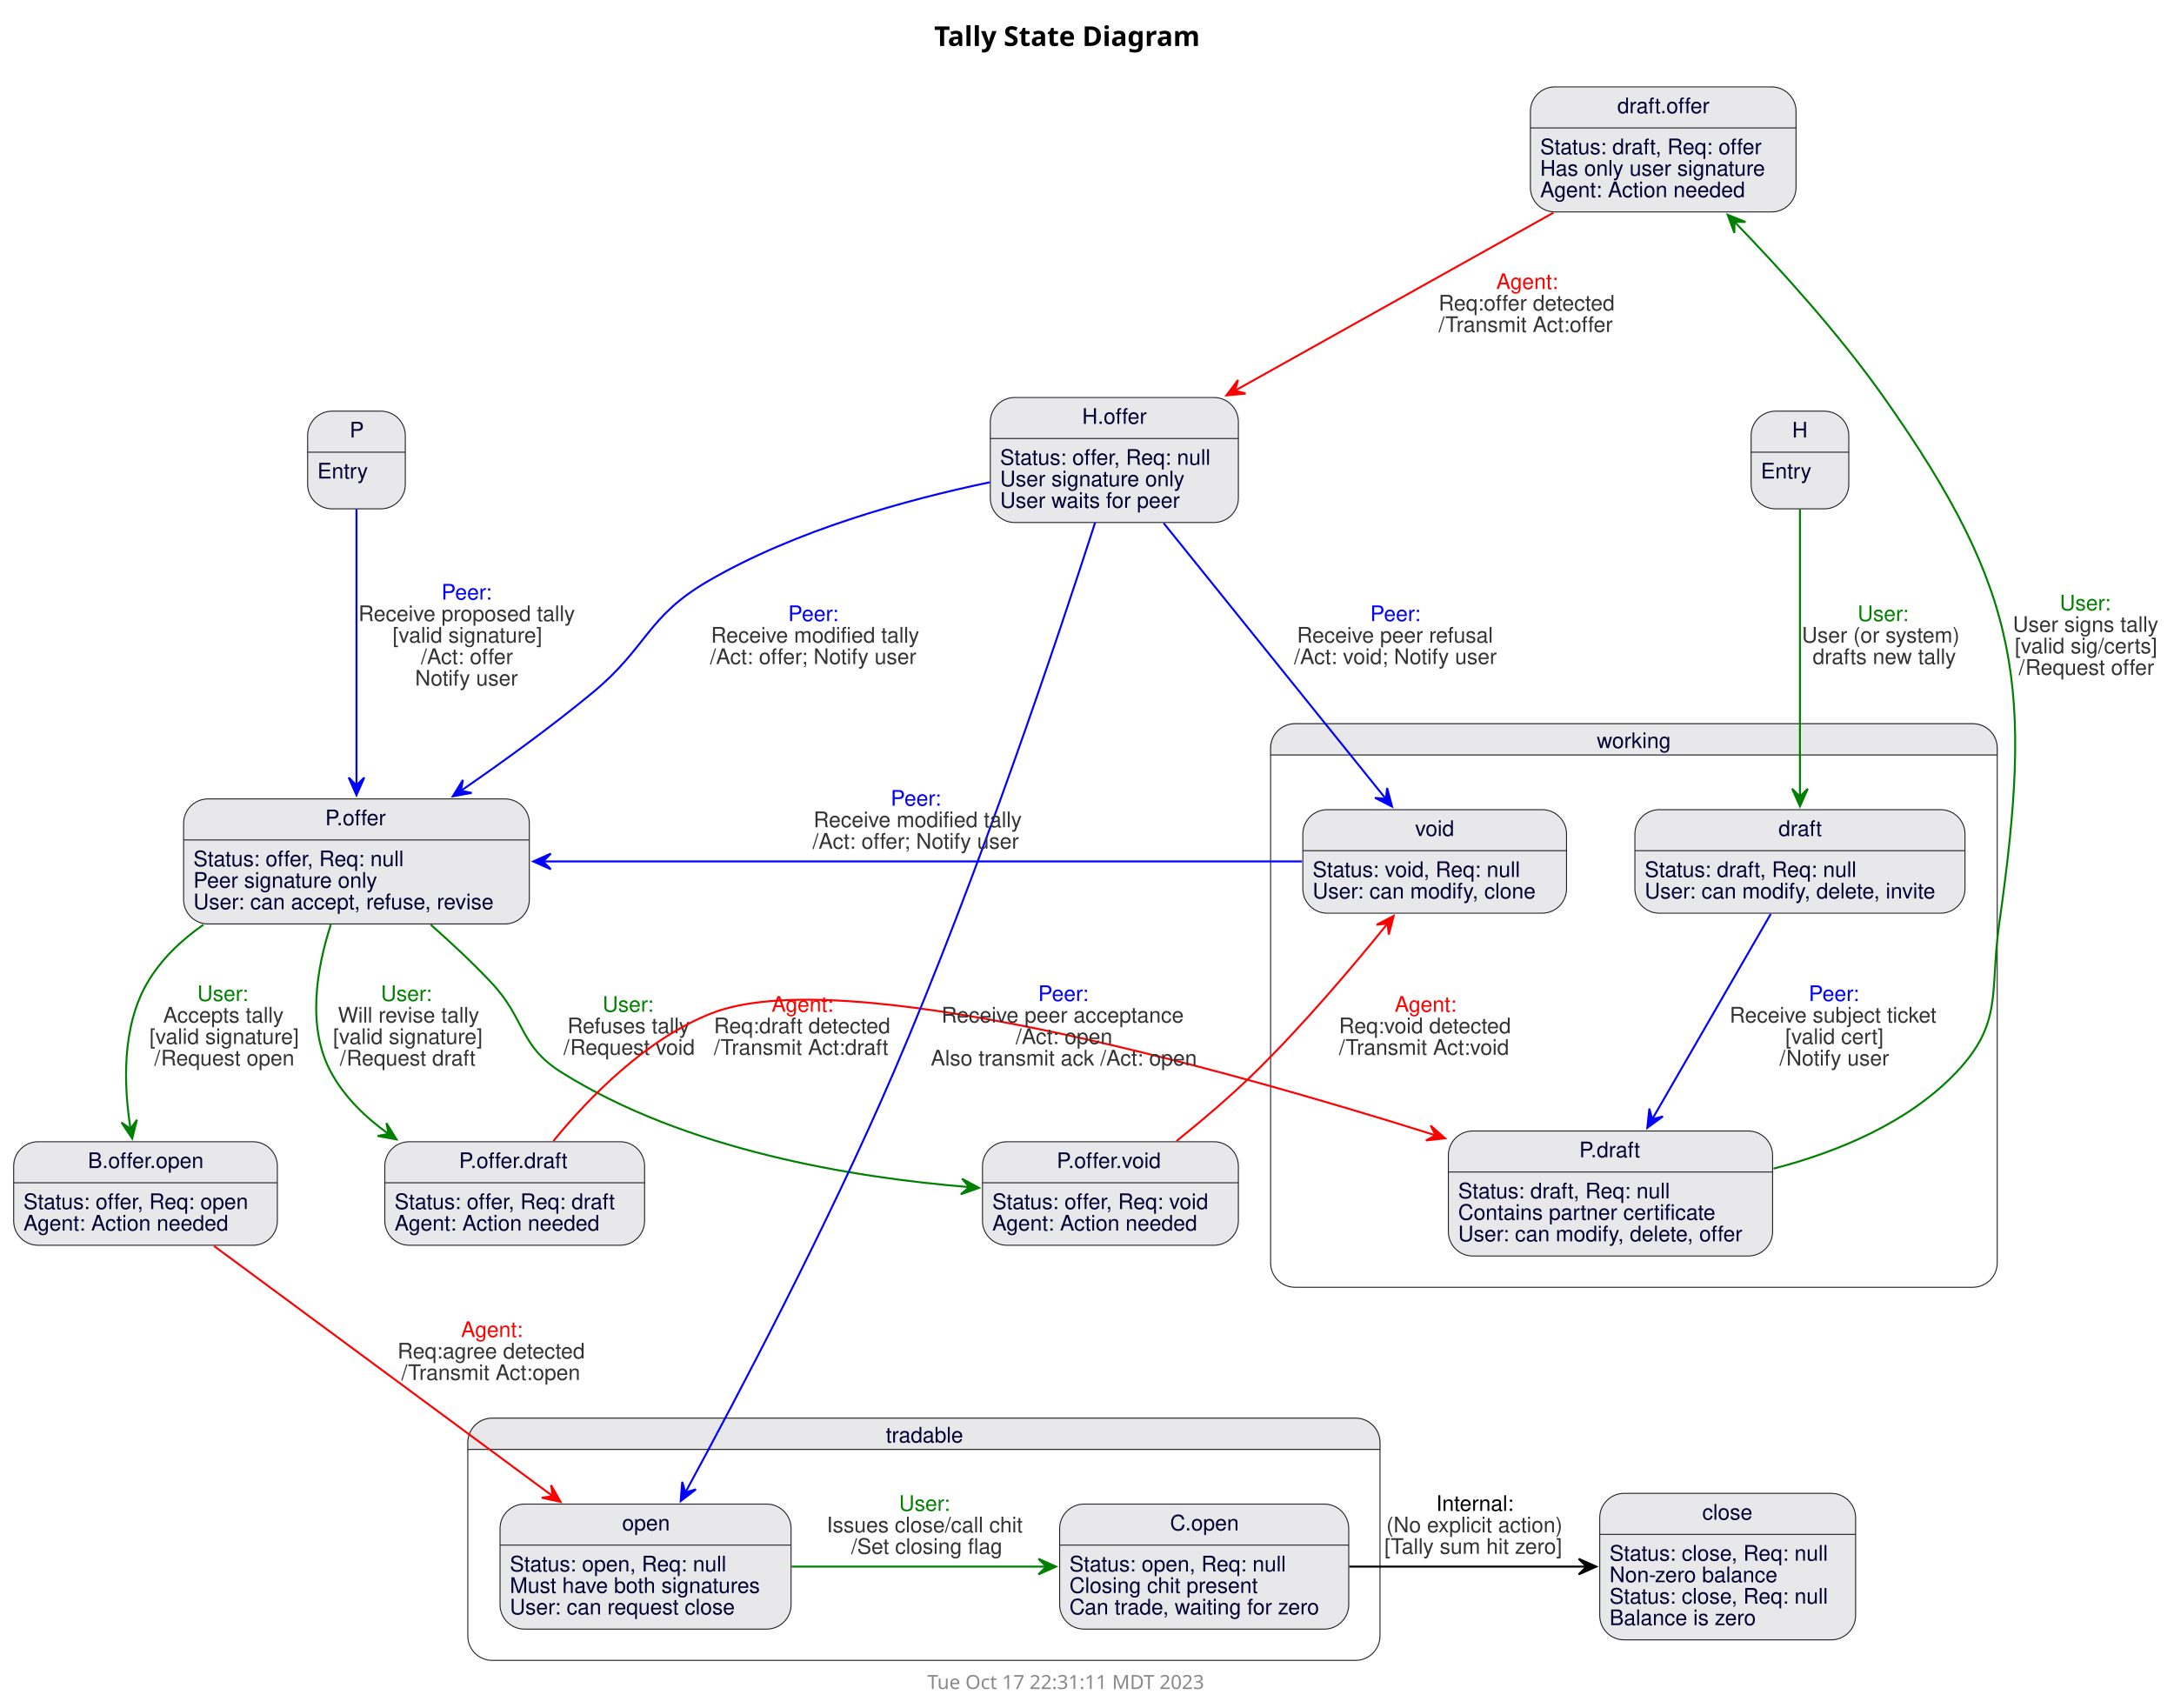
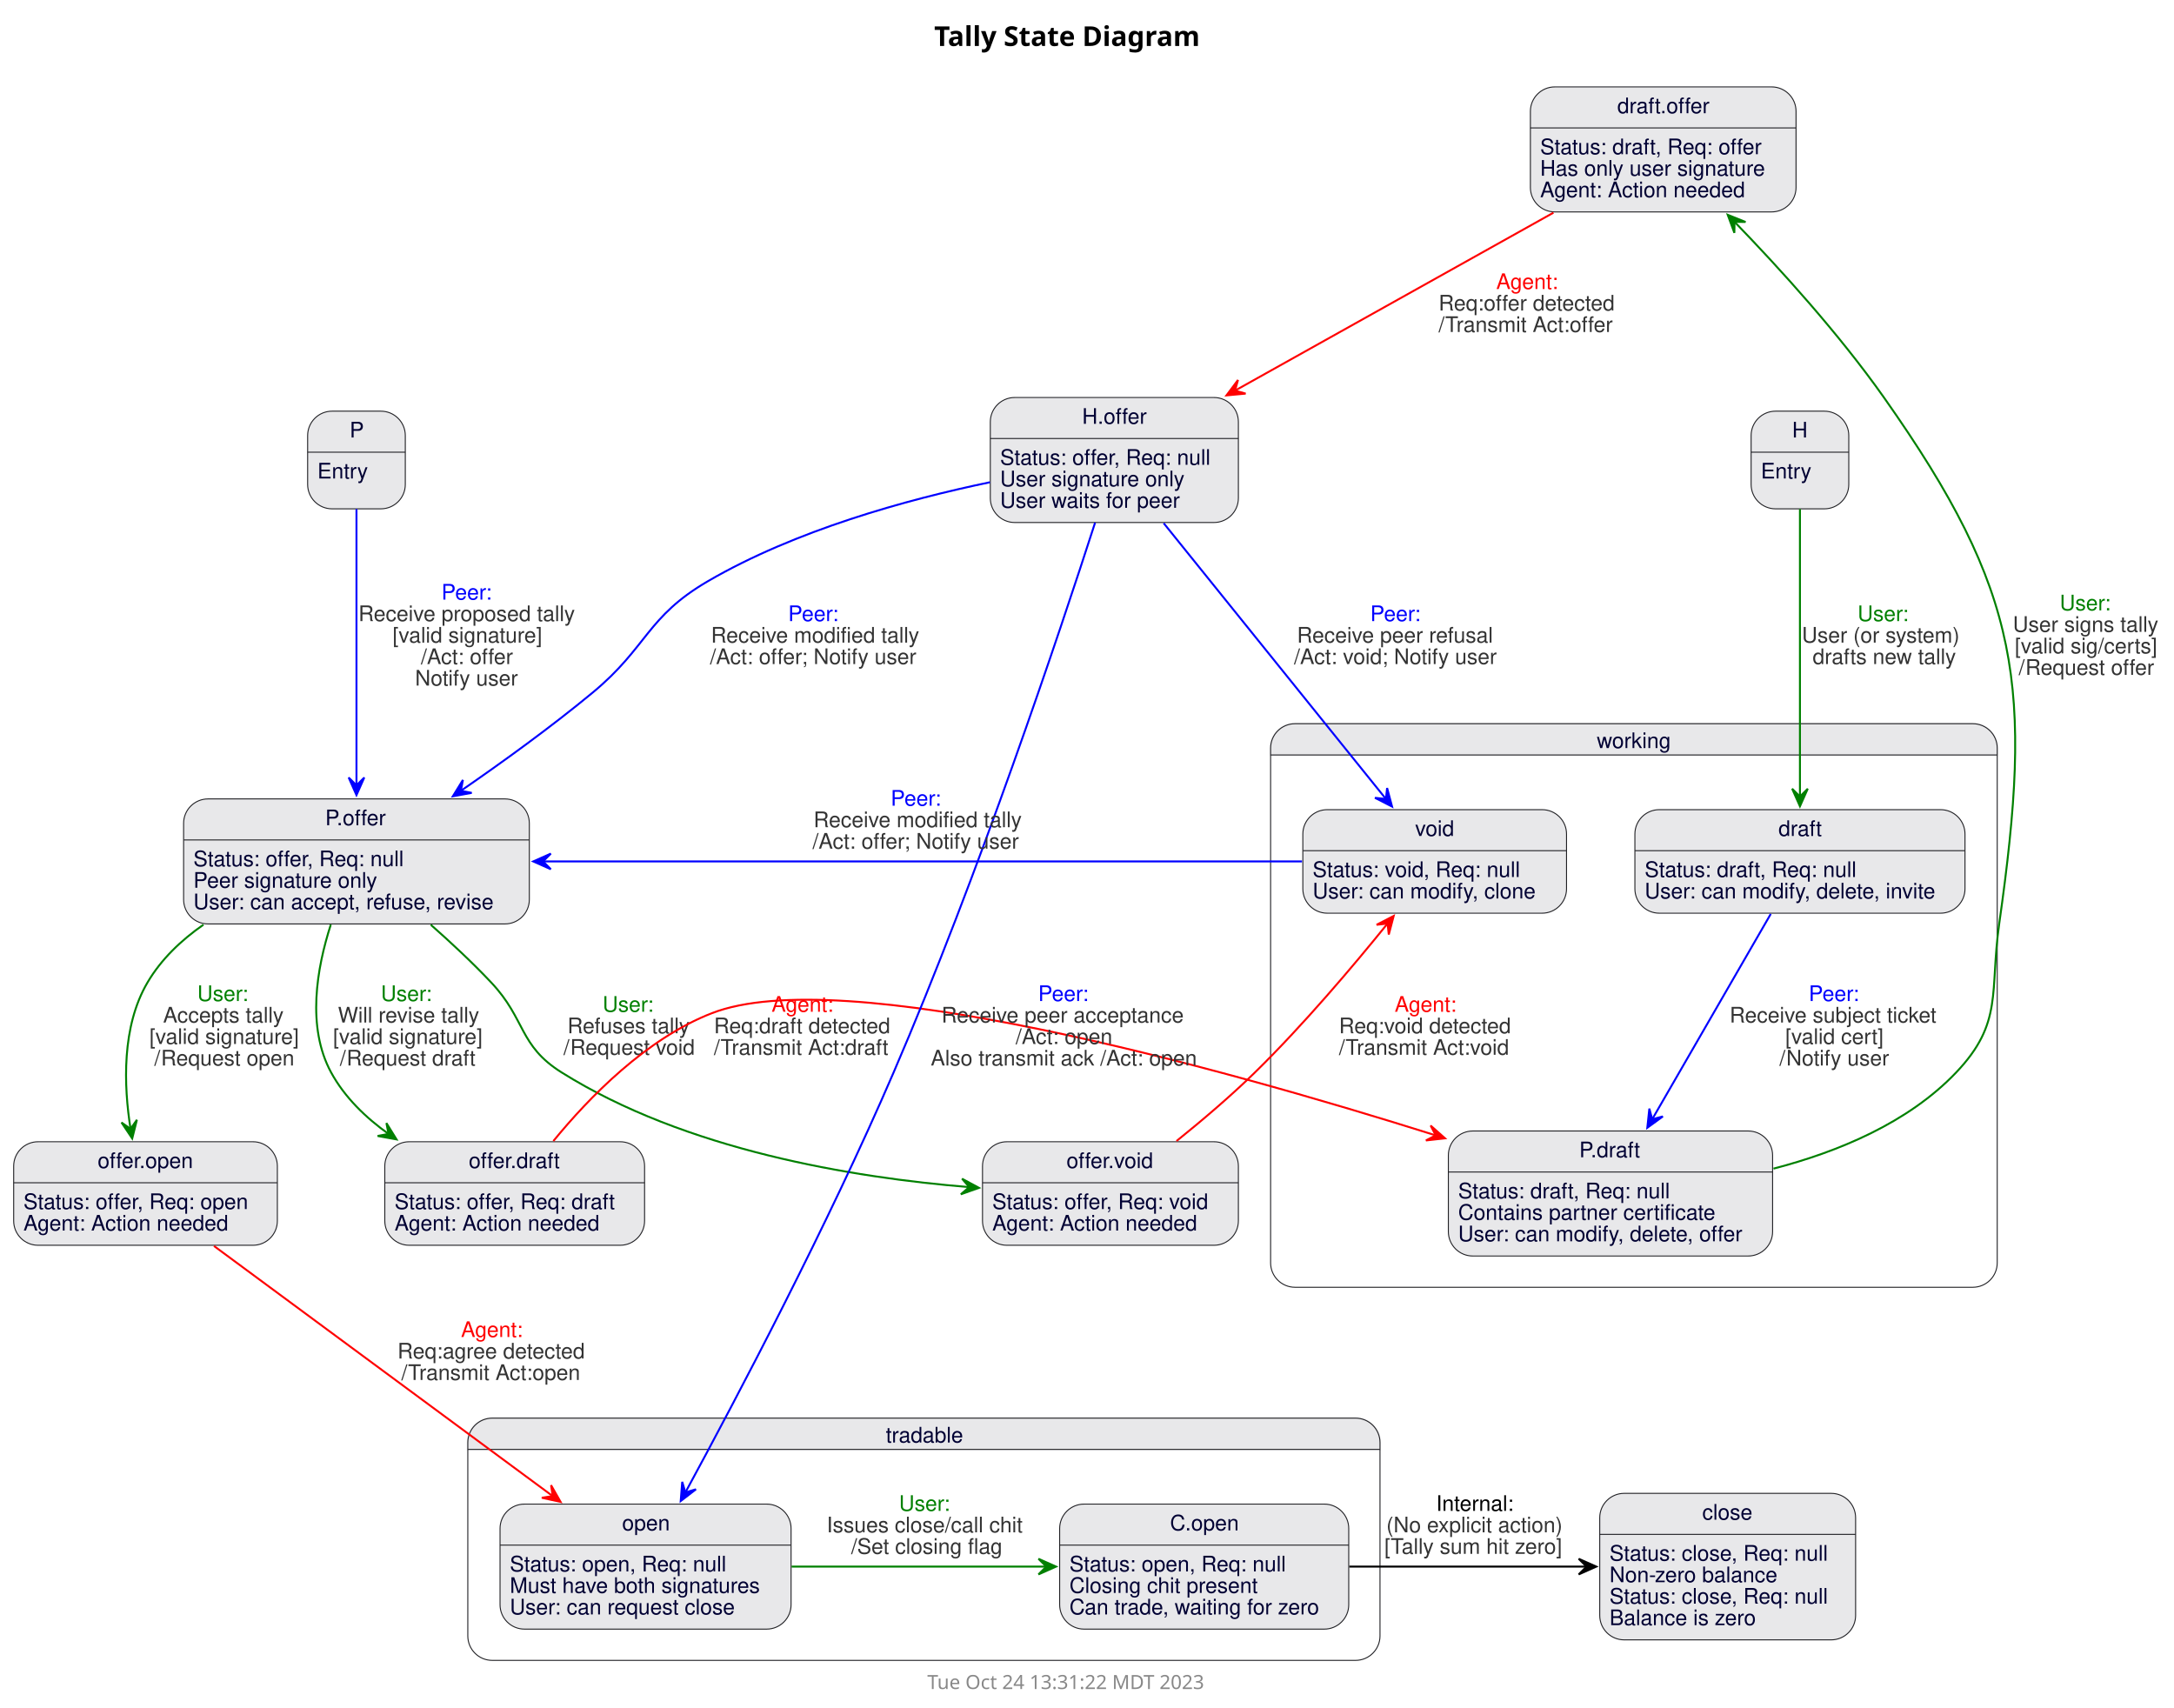
<svg xmlns="http://www.w3.org/2000/svg" contentStyleType="text/css" height="874px" preserveAspectRatio="none" style="width:1113px;height:874px;background:#FFFFFF;" version="1.1" viewBox="0 0 1113 874" width="1113px" zoomAndPan="magnify">
  <defs />
  <g>
    <text fill="#000000" font-family="sans-serif" font-size="14" font-weight="bold" lengthAdjust="spacing" textLength="143" x="478.25" y="23.535">Tally State Diagram</text>
    <g id="cluster_working">
      <path d="M663,370.488 L1010,370.488 A12.5,12.5 0 0 1 1022.5,382.988 L1022.5,386.488 L650.5,386.488 L650.5,382.988 A12.5,12.5 0 0 1 663,370.488 " fill="#E8E8EA" style="stroke:#E8E8EA;stroke-width:1.0;" />
      <rect fill="none" height="288.5" rx="12.5" ry="12.5" style="stroke:#202024;stroke-width:0.5;" width="372" x="650.5" y="370.488" />
      <line style="stroke:#202024;stroke-width:0.5;" x1="650.5" x2="1022.5" y1="386.488" y2="386.488" />
      <text fill="#000033" font-family="Helvetica" font-size="11" lengthAdjust="spacing" textLength="38" x="817.5" y="382.959">working</text>
    </g>
    <g id="cluster_tradable">
      <path d="M252,725.988 L694,725.988 A12.5,12.5 0 0 1 706.5,738.488 L706.5,741.988 L239.5,741.988 L239.5,738.488 A12.5,12.5 0 0 1 252,725.988 " fill="#E8E8EA" style="stroke:#E8E8EA;stroke-width:1.0;" />
      <rect fill="none" height="124" rx="12.5" ry="12.5" style="stroke:#202024;stroke-width:0.5;" width="467" x="239.5" y="725.988" />
      <line style="stroke:#202024;stroke-width:0.5;" x1="239.5" x2="706.5" y1="741.988" y2="741.988" />
      <text fill="#000033" font-family="Helvetica" font-size="11" lengthAdjust="spacing" textLength="39" x="453.5" y="738.458">tradable</text>
    </g>
    <g id="working.pDraft">
      <rect fill="#E8E8EA" height="64" rx="12.5" ry="12.5" style="stroke:#202024;stroke-width:0.5;" width="166" x="741.5" y="578.988" />
      <line style="stroke:#202024;stroke-width:0.5;" x1="741.5" x2="907.5" y1="599.988" y2="599.988" />
      <text fill="#000033" font-family="Helvetica" font-size="11" lengthAdjust="spacing" textLength="32" x="808.5" y="592.458">P.draft</text>
      <text fill="#000033" font-family="Helvetica" font-size="11" lengthAdjust="spacing" textLength="107" x="746.5" y="613.458">Status: draft, Req: null</text>
      <text fill="#000033" font-family="Helvetica" font-size="11" lengthAdjust="spacing" textLength="131" x="746.5" y="624.458">Contains partner certificate</text>
      <text fill="#000033" font-family="Helvetica" font-size="11" lengthAdjust="spacing" textLength="146" x="746.5" y="635.458">User: can modify, delete, offer</text>
    </g>
    <g id="working.draft">
      <rect fill="#E8E8EA" height="53" rx="12.5" ry="12.5" style="stroke:#202024;stroke-width:0.5;" width="169" x="837" y="414.488" />
      <line style="stroke:#202024;stroke-width:0.5;" x1="837" x2="1006" y1="435.488" y2="435.488" />
      <text fill="#000033" font-family="Helvetica" font-size="11" lengthAdjust="spacing" textLength="22" x="910.5" y="427.959">draft</text>
      <text fill="#000033" font-family="Helvetica" font-size="11" lengthAdjust="spacing" textLength="107" x="842" y="448.959">Status: draft, Req: null</text>
      <text fill="#000033" font-family="Helvetica" font-size="11" lengthAdjust="spacing" textLength="149" x="842" y="459.959">User: can modify, delete, invite</text>
    </g>
    <g id="working.void">
      <rect fill="#E8E8EA" height="53" rx="12.5" ry="12.5" style="stroke:#202024;stroke-width:0.5;" width="135" x="667" y="414.488" />
      <line style="stroke:#202024;stroke-width:0.5;" x1="667" x2="802" y1="435.488" y2="435.488" />
      <text fill="#000033" font-family="Helvetica" font-size="11" lengthAdjust="spacing" textLength="20" x="724.5" y="427.959">void</text>
      <text fill="#000033" font-family="Helvetica" font-size="11" lengthAdjust="spacing" textLength="105" x="672" y="448.959">Status: void, Req: null</text>
      <text fill="#000033" font-family="Helvetica" font-size="11" lengthAdjust="spacing" textLength="115" x="672" y="459.959">User: can modify, clone</text>
    </g>
    <g id="tradable.open">
      <rect fill="#E8E8EA" height="64" rx="12.5" ry="12.5" style="stroke:#202024;stroke-width:0.5;" width="149" x="256" y="769.988" />
      <line style="stroke:#202024;stroke-width:0.5;" x1="256" x2="405" y1="790.988" y2="790.988" />
      <text fill="#000033" font-family="Helvetica" font-size="11" lengthAdjust="spacing" textLength="24" x="318.5" y="783.458">open</text>
      <text fill="#000033" font-family="Helvetica" font-size="11" lengthAdjust="spacing" textLength="109" x="261" y="804.458">Status: open, Req: null</text>
      <text fill="#000033" font-family="Helvetica" font-size="11" lengthAdjust="spacing" textLength="129" x="261" y="815.458">Must have both signatures</text>
      <text fill="#000033" font-family="Helvetica" font-size="11" lengthAdjust="spacing" textLength="117" x="261" y="826.458">User: can request close</text>
    </g>
    <g id="tradable.cOpen">
      <rect fill="#E8E8EA" height="64" rx="12.5" ry="12.5" style="stroke:#202024;stroke-width:0.5;" width="148" x="542.5" y="769.988" />
      <line style="stroke:#202024;stroke-width:0.5;" x1="542.5" x2="690.5" y1="790.988" y2="790.988" />
      <text fill="#000033" font-family="Helvetica" font-size="11" lengthAdjust="spacing" textLength="35" x="599" y="783.458">C.open</text>
      <text fill="#000033" font-family="Helvetica" font-size="11" lengthAdjust="spacing" textLength="109" x="547.5" y="804.458">Status: open, Req: null</text>
      <text fill="#000033" font-family="Helvetica" font-size="11" lengthAdjust="spacing" textLength="96" x="547.5" y="815.458">Closing chit present</text>
      <text fill="#000033" font-family="Helvetica" font-size="11" lengthAdjust="spacing" textLength="128" x="547.5" y="826.458">Can trade, waiting for zero</text>
    </g>
-     <g id="pOfferVoid">
+     <g id="offerVoid">
      <rect fill="#E8E8EA" height="53" rx="12.5" ry="12.5" style="stroke:#202024;stroke-width:0.5;" width="131" x="503" y="584.488" />
      <line style="stroke:#202024;stroke-width:0.5;" x1="503" x2="634" y1="605.488" y2="605.488" />
-       <text fill="#000033" font-family="Helvetica" font-size="11" lengthAdjust="spacing" textLength="55" x="541" y="597.958">P.offer.void</text>
+       <text fill="#000033" font-family="Helvetica" font-size="11" lengthAdjust="spacing" textLength="45" x="546" y="597.958">offer.void</text>
      <text fill="#000033" font-family="Helvetica" font-size="11" lengthAdjust="spacing" textLength="111" x="508" y="618.958">Status: offer, Req: void</text>
      <text fill="#000033" font-family="Helvetica" font-size="11" lengthAdjust="spacing" textLength="103" x="508" y="629.958">Agent: Action needed</text>
    </g>
-     <g id="pOfferDraft">
+     <g id="offerDraft">
      <rect fill="#E8E8EA" height="53" rx="12.5" ry="12.5" style="stroke:#202024;stroke-width:0.5;" width="133" x="197" y="584.488" />
      <line style="stroke:#202024;stroke-width:0.5;" x1="197" x2="330" y1="605.488" y2="605.488" />
-       <text fill="#000033" font-family="Helvetica" font-size="11" lengthAdjust="spacing" textLength="57" x="235" y="597.958">P.offer.draft</text>
+       <text fill="#000033" font-family="Helvetica" font-size="11" lengthAdjust="spacing" textLength="47" x="240" y="597.958">offer.draft</text>
      <text fill="#000033" font-family="Helvetica" font-size="11" lengthAdjust="spacing" textLength="113" x="202" y="618.958">Status: offer, Req: draft</text>
      <text fill="#000033" font-family="Helvetica" font-size="11" lengthAdjust="spacing" textLength="103" x="202" y="629.958">Agent: Action needed</text>
    </g>
-     <g id="BOfferOpen">
+     <g id="offerOpen">
      <rect fill="#E8E8EA" height="53" rx="12.5" ry="12.5" style="stroke:#202024;stroke-width:0.5;" width="135" x="7" y="584.488" />
      <line style="stroke:#202024;stroke-width:0.5;" x1="7" x2="142" y1="605.488" y2="605.488" />
-       <text fill="#000033" font-family="Helvetica" font-size="11" lengthAdjust="spacing" textLength="59" x="45" y="597.958">B.offer.open</text>
+       <text fill="#000033" font-family="Helvetica" font-size="11" lengthAdjust="spacing" textLength="49" x="50" y="597.958">offer.open</text>
      <text fill="#000033" font-family="Helvetica" font-size="11" lengthAdjust="spacing" textLength="115" x="12" y="618.958">Status: offer, Req: open</text>
      <text fill="#000033" font-family="Helvetica" font-size="11" lengthAdjust="spacing" textLength="103" x="12" y="629.958">Agent: Action needed</text>
    </g>
    <g id="draftOffer">
      <rect fill="#E8E8EA" height="64" rx="12.5" ry="12.5" style="stroke:#202024;stroke-width:0.5;" width="136" x="783.5" y="44.488" />
      <line style="stroke:#202024;stroke-width:0.5;" x1="783.5" x2="919.5" y1="65.488" y2="65.488" />
      <text fill="#000033" font-family="Helvetica" font-size="11" lengthAdjust="spacing" textLength="47" x="828" y="57.959">draft.offer</text>
      <text fill="#000033" font-family="Helvetica" font-size="11" lengthAdjust="spacing" textLength="113" x="788.5" y="78.959">Status: draft, Req: offer</text>
      <text fill="#000033" font-family="Helvetica" font-size="11" lengthAdjust="spacing" textLength="116" x="788.5" y="89.959">Has only user signature</text>
      <text fill="#000033" font-family="Helvetica" font-size="11" lengthAdjust="spacing" textLength="103" x="788.5" y="100.959">Agent: Action needed</text>
    </g>
    <g id="pOffer">
      <rect fill="#E8E8EA" height="64" rx="12.5" ry="12.5" style="stroke:#202024;stroke-width:0.5;" width="177" x="94" y="408.988" />
      <line style="stroke:#202024;stroke-width:0.5;" x1="94" x2="271" y1="429.988" y2="429.988" />
      <text fill="#000033" font-family="Helvetica" font-size="11" lengthAdjust="spacing" textLength="32" x="166.5" y="422.459">P.offer</text>
      <text fill="#000033" font-family="Helvetica" font-size="11" lengthAdjust="spacing" textLength="107" x="99" y="443.459">Status: offer, Req: null</text>
      <text fill="#000033" font-family="Helvetica" font-size="11" lengthAdjust="spacing" textLength="94" x="99" y="454.459">Peer signature only</text>
      <text fill="#000033" font-family="Helvetica" font-size="11" lengthAdjust="spacing" textLength="157" x="99" y="465.459">User: can accept, refuse, revise</text>
    </g>
    <g id="hOffer">
      <rect fill="#E8E8EA" height="64" rx="12.5" ry="12.5" style="stroke:#202024;stroke-width:0.5;" width="127" x="507" y="203.488" />
      <line style="stroke:#202024;stroke-width:0.5;" x1="507" x2="634" y1="224.488" y2="224.488" />
      <text fill="#000033" font-family="Helvetica" font-size="11" lengthAdjust="spacing" textLength="33" x="554" y="216.958">H.offer</text>
      <text fill="#000033" font-family="Helvetica" font-size="11" lengthAdjust="spacing" textLength="107" x="512" y="237.958">Status: offer, Req: null</text>
      <text fill="#000033" font-family="Helvetica" font-size="11" lengthAdjust="spacing" textLength="95" x="512" y="248.958">User signature only</text>
      <text fill="#000033" font-family="Helvetica" font-size="11" lengthAdjust="spacing" textLength="93" x="512" y="259.959">User waits for peer</text>
    </g>
    <g id="close">
      <rect fill="#E8E8EA" height="75" rx="12.5" ry="12.5" style="stroke:#202024;stroke-width:0.5;" width="131" x="819" y="764.488" />
      <line style="stroke:#202024;stroke-width:0.5;" x1="819" x2="950" y1="785.488" y2="785.488" />
      <text fill="#000033" font-family="Helvetica" font-size="11" lengthAdjust="spacing" textLength="26" x="871.5" y="777.958">close</text>
      <text fill="#000033" font-family="Helvetica" font-size="11" lengthAdjust="spacing" textLength="111" x="824" y="798.958">Status: close, Req: null</text>
      <text fill="#000033" font-family="Helvetica" font-size="11" lengthAdjust="spacing" textLength="87" x="824" y="809.958">Non-zero balance</text>
      <text fill="#000033" font-family="Helvetica" font-size="11" lengthAdjust="spacing" textLength="111" x="824" y="820.958">Status: close, Req: null</text>
      <text fill="#000033" font-family="Helvetica" font-size="11" lengthAdjust="spacing" textLength="75" x="824" y="831.958">Balance is zero</text>
    </g>
    <g id="P">
      <rect fill="#E8E8EA" height="50" rx="12.5" ry="12.5" style="stroke:#202024;stroke-width:0.5;" width="50" x="157.5" y="210.488" />
      <line style="stroke:#202024;stroke-width:0.5;" x1="157.5" x2="207.5" y1="231.488" y2="231.488" />
      <text fill="#000033" font-family="Helvetica" font-size="11" lengthAdjust="spacing" textLength="7" x="179" y="223.958">P</text>
      <text fill="#000033" font-family="Helvetica" font-size="11" lengthAdjust="spacing" textLength="26" x="162.5" y="244.958">Entry</text>
    </g>
    <g id="H">
      <rect fill="#E8E8EA" height="50" rx="12.5" ry="12.5" style="stroke:#202024;stroke-width:0.5;" width="50" x="896.5" y="210.488" />
      <line style="stroke:#202024;stroke-width:0.5;" x1="896.5" x2="946.5" y1="231.488" y2="231.488" />
      <text fill="#000033" font-family="Helvetica" font-size="11" lengthAdjust="spacing" textLength="8" x="917.5" y="223.958">H</text>
      <text fill="#000033" font-family="Helvetica" font-size="11" lengthAdjust="spacing" textLength="26" x="901.5" y="244.958">Entry</text>
    </g>
    <g id="link_H_draft">
      <path d="M921.5,260.628 C921.5,297.308 921.5,367.108 921.5,407.978 " fill="none" id="H-to-draft" style="stroke:#008000;stroke-width:1.0;" />
      <polygon fill="#008000" points="921.5,412.768,925.5,403.768,921.5,407.768,917.5,403.768,921.5,412.768" style="stroke:#008000;stroke-width:1.0;" />
      <text fill="#008000" font-family="Helvetica" font-size="11" lengthAdjust="spacing" textLength="27" x="951" y="317.959">User:</text>
      <text fill="#333333" font-family="Helvetica" font-size="11" lengthAdjust="spacing" textLength="84" x="922.5" y="328.959">User (or system)</text>
      <text fill="#333333" font-family="Helvetica" font-size="11" lengthAdjust="spacing" textLength="73" x="928" y="339.959">drafts new tally</text>
    </g>
    <g id="link_P_pOffer">
      <path d="M182.5,260.628 C182.5,295.608 182.5,360.708 182.5,402.118 " fill="none" id="P-to-pOffer" style="stroke:#0000FF;stroke-width:1.0;" />
      <polygon fill="#0000FF" points="182.5,407.038,186.5,398.038,182.5,402.038,178.5,398.038,182.5,407.038" style="stroke:#0000FF;stroke-width:1.0;" />
      <text fill="#0000FF" font-family="Helvetica" font-size="11" lengthAdjust="spacing" textLength="26" x="226" y="306.959">Peer:</text>
      <text fill="#333333" font-family="Helvetica" font-size="11" lengthAdjust="spacing" textLength="111" x="183.5" y="317.959">Receive proposed tally</text>
      <text fill="#333333" font-family="Helvetica" font-size="11" lengthAdjust="spacing" textLength="76" x="201" y="328.959">[valid signature]</text>
      <text fill="#333333" font-family="Helvetica" font-size="11" lengthAdjust="spacing" textLength="47" x="215.5" y="339.959">/Act: offer</text>
      <text fill="#333333" font-family="Helvetica" font-size="11" lengthAdjust="spacing" textLength="53" x="212.5" y="350.959">Notify user</text>
    </g>
    <g id="link_draft_pDraft">
      <path d="M906.56,467.868 C890.28,496.058 864.11,541.378 845.71,573.248 " fill="none" id="draft-to-pDraft" style="stroke:#0000FF;stroke-width:1.0;" />
      <polygon fill="#0000FF" points="843.36,577.328,851.325,571.535,845.861,572.999,844.397,567.534,843.36,577.328" style="stroke:#0000FF;stroke-width:1.0;" />
      <text fill="#0000FF" font-family="Helvetica" font-size="11" lengthAdjust="spacing" textLength="26" x="926" y="512.458">Peer:</text>
      <text fill="#333333" font-family="Helvetica" font-size="11" lengthAdjust="spacing" textLength="107" x="885.5" y="523.458">Receive subject ticket</text>
      <text fill="#333333" font-family="Helvetica" font-size="11" lengthAdjust="spacing" textLength="50" x="914" y="534.458">[valid cert]</text>
      <text fill="#333333" font-family="Helvetica" font-size="11" lengthAdjust="spacing" textLength="56" x="911" y="545.458">/Notify user</text>
    </g>
    <g id="link_pDraft_draftOffer">
      <path d="M907.96,598.258 C941.04,589.668 976.97,574.778 1001.5,548.988 C1025.73,523.508 1018.56,507.808 1023.5,472.988 C1040.72,351.588 1035.15,303.698 964.5,203.488 C941.55,170.928 911.22,137.528 887.76,113.298 " fill="none" id="pDraft-to-draftOffer" style="stroke:#008000;stroke-width:1.0;" />
      <polygon fill="#008000" points="884.52,109.968,887.925,119.21,888.005,113.553,893.662,113.633,884.52,109.968" style="stroke:#008000;stroke-width:1.0;" />
      <text fill="#008000" font-family="Helvetica" font-size="11" lengthAdjust="spacing" textLength="27" x="1054.5" y="312.459">User:</text>
      <text fill="#333333" font-family="Helvetica" font-size="11" lengthAdjust="spacing" textLength="75" x="1030.5" y="323.459">User signs tally</text>
      <text fill="#333333" font-family="Helvetica" font-size="11" lengthAdjust="spacing" textLength="73" x="1031.5" y="334.459">[valid sig/certs]</text>
      <text fill="#333333" font-family="Helvetica" font-size="11" lengthAdjust="spacing" textLength="69" x="1033.5" y="345.459">/Request offer</text>
    </g>
-     <g id="link_pOffer_pOfferVoid">
-       <path d="M220.54,473.398 C230.94,482.568 241.96,492.858 251.5,502.988 C269.3,521.888 265.51,535.188 287.5,548.988 C350.85,588.728 436.27,602.848 496.24,607.718 " fill="none" id="pOffer-to-pOfferVoid" style="stroke:#008000;stroke-width:1.0;" />
+     <g id="link_pOffer_offerVoid">
+       <path d="M220.54,473.398 C230.94,482.568 241.96,492.858 251.5,502.988 C269.3,521.888 265.51,535.188 287.5,548.988 C350.85,588.728 436.27,602.848 496.24,607.718 " fill="none" id="pOffer-to-offerVoid" style="stroke:#008000;stroke-width:1.0;" />
      <polygon fill="#008000" points="501.19,608.098,492.525,603.416,496.205,607.713,491.908,611.392,501.19,608.098" style="stroke:#008000;stroke-width:1.0;" />
      <text fill="#008000" font-family="Helvetica" font-size="11" lengthAdjust="spacing" textLength="27" x="308.5" y="517.958">User:</text>
      <text fill="#333333" font-family="Helvetica" font-size="11" lengthAdjust="spacing" textLength="63" x="290.5" y="528.958">Refuses tally</text>
      <text fill="#333333" font-family="Helvetica" font-size="11" lengthAdjust="spacing" textLength="67" x="288.5" y="539.958">/Request void</text>
    </g>
-     <g id="link_pOfferVoid_void">
-       <path d="M602.33,584.128 C615.32,573.678 630.01,561.218 642.5,548.988 C667.23,524.768 692.69,494.678 710.54,472.588 " fill="none" id="pOfferVoid-to-void" style="stroke:#FF0000;stroke-width:1.0;" />
+     <g id="link_offerVoid_void">
+       <path d="M602.33,584.128 C615.32,573.678 630.01,561.218 642.5,548.988 C667.23,524.768 692.69,494.678 710.54,472.588 " fill="none" id="offerVoid-to-void" style="stroke:#FF0000;stroke-width:1.0;" />
      <polygon fill="#FF0000" points="713.51,468.898,704.758,473.416,710.381,472.798,710.999,478.421,713.51,468.898" style="stroke:#FF0000;stroke-width:1.0;" />
      <text fill="#FF0000" font-family="Helvetica" font-size="11" lengthAdjust="spacing" textLength="31" x="714" y="517.958">Agent:</text>
      <text fill="#333333" font-family="Helvetica" font-size="11" lengthAdjust="spacing" textLength="88" x="685.5" y="528.958">Req:void detected</text>
      <text fill="#333333" font-family="Helvetica" font-size="11" lengthAdjust="spacing" textLength="88" x="685.5" y="539.958">/Transmit Act:void</text>
    </g>
-     <g id="link_pOffer_pOfferDraft">
-       <path d="M169.36,473.328 C162.13,495.698 156.91,525.798 169.5,548.988 C176.41,561.698 187.23,572.178 199.12,580.638 " fill="none" id="pOffer-to-pOfferDraft" style="stroke:#008000;stroke-width:1.0;" />
+     <g id="link_pOffer_offerDraft">
+       <path d="M169.36,473.328 C162.13,495.698 156.91,525.798 169.5,548.988 C176.41,561.698 187.23,572.178 199.12,580.638 " fill="none" id="pOffer-to-offerDraft" style="stroke:#008000;stroke-width:1.0;" />
      <polygon fill="#008000" points="203.02,583.298,197.836,574.924,198.889,580.482,193.33,581.534,203.02,583.298" style="stroke:#008000;stroke-width:1.0;" />
      <text fill="#008000" font-family="Helvetica" font-size="11" lengthAdjust="spacing" textLength="27" x="195" y="512.458">User:</text>
      <text fill="#333333" font-family="Helvetica" font-size="11" lengthAdjust="spacing" textLength="71" x="173" y="523.458">Will revise tally</text>
      <text fill="#333333" font-family="Helvetica" font-size="11" lengthAdjust="spacing" textLength="76" x="170.5" y="534.458">[valid signature]</text>
      <text fill="#333333" font-family="Helvetica" font-size="11" lengthAdjust="spacing" textLength="69" x="174" y="545.458">/Request draft</text>
    </g>
-     <g id="link_pOfferDraft_pDraft">
-       <path d="M283.3,584.128 C301.54,561.828 330.84,531.728 364.5,518.658 C430.89,492.878 621.22,545.398 735.19,581.278 " fill="none" id="pOfferDraft-to-pDraft" style="stroke:#FF0000;stroke-width:1.0;" />
+     <g id="link_offerDraft_pDraft">
+       <path d="M283.3,584.128 C301.54,561.828 330.84,531.728 364.5,518.658 C430.89,492.878 621.22,545.398 735.19,581.278 " fill="none" id="offerDraft-to-pDraft" style="stroke:#FF0000;stroke-width:1.0;" />
      <polygon fill="#FF0000" points="739.79,582.738,732.422,576.203,735.024,581.226,730.002,583.828,739.79,582.738" style="stroke:#FF0000;stroke-width:1.0;" />
      <text fill="#FF0000" font-family="Helvetica" font-size="11" lengthAdjust="spacing" textLength="31" x="395" y="517.958">Agent:</text>
      <text fill="#333333" font-family="Helvetica" font-size="11" lengthAdjust="spacing" textLength="90" x="365.5" y="528.958">Req:draft detected</text>
      <text fill="#333333" font-family="Helvetica" font-size="11" lengthAdjust="spacing" textLength="90" x="365.5" y="539.958">/Transmit Act:draft</text>
    </g>
-     <g id="link_pOffer_BOfferOpen">
-       <path d="M104.18,473.358 C92.74,481.318 82.48,491.098 75.5,502.988 C62.26,525.538 63.28,555.638 66.88,578.168 " fill="none" id="pOffer-to-BOfferOpen" style="stroke:#008000;stroke-width:1.0;" />
+     <g id="link_pOffer_offerOpen">
+       <path d="M104.18,473.358 C92.74,481.318 82.48,491.098 75.5,502.988 C62.26,525.538 63.28,555.638 66.88,578.168 " fill="none" id="pOffer-to-offerOpen" style="stroke:#008000;stroke-width:1.0;" />
      <polygon fill="#008000" points="67.69,582.818,70.089,573.266,66.833,577.892,62.207,574.637,67.69,582.818" style="stroke:#008000;stroke-width:1.0;" />
      <text fill="#008000" font-family="Helvetica" font-size="11" lengthAdjust="spacing" textLength="27" x="101" y="512.458">User:</text>
      <text fill="#333333" font-family="Helvetica" font-size="11" lengthAdjust="spacing" textLength="62" x="83.5" y="523.458">Accepts tally</text>
      <text fill="#333333" font-family="Helvetica" font-size="11" lengthAdjust="spacing" textLength="76" x="76.5" y="534.458">[valid signature]</text>
      <text fill="#333333" font-family="Helvetica" font-size="11" lengthAdjust="spacing" textLength="71" x="79" y="545.458">/Request open</text>
    </g>
-     <g id="link_BOfferOpen_open">
-       <path d="M109.56,637.868 C154.57,671.108 232.85,728.898 283.13,766.018 " fill="none" id="BOfferOpen-to-open" style="stroke:#FF0000;stroke-width:1.0;" />
+     <g id="link_offerOpen_open">
+       <path d="M109.56,637.868 C154.57,671.108 232.85,728.898 283.13,766.018 " fill="none" id="offerOpen-to-open" style="stroke:#FF0000;stroke-width:1.0;" />
      <polygon fill="#FF0000" points="287,768.868,282.131,760.307,282.976,765.9,277.383,766.745,287,768.868" style="stroke:#FF0000;stroke-width:1.0;" />
      <text fill="#FF0000" font-family="Helvetica" font-size="11" lengthAdjust="spacing" textLength="31" x="236" y="684.458">Agent:</text>
      <text fill="#333333" font-family="Helvetica" font-size="11" lengthAdjust="spacing" textLength="96" x="203.5" y="695.458">Req:agree detected</text>
      <text fill="#333333" font-family="Helvetica" font-size="11" lengthAdjust="spacing" textLength="92" x="205.5" y="706.458">/Transmit Act:open</text>
    </g>
    <g id="link_draftOffer_hOffer">
      <path d="M795.31,108.878 C748.12,135.248 680.79,172.868 632.13,200.048 " fill="none" id="draftOffer-to-hOffer" style="stroke:#FF0000;stroke-width:1.0;" />
      <polygon fill="#FF0000" points="627.91,202.408,637.716,201.496,632.271,199.963,633.804,194.518,627.91,202.408" style="stroke:#FF0000;stroke-width:1.0;" />
      <text fill="#FF0000" font-family="Helvetica" font-size="11" lengthAdjust="spacing" textLength="31" x="766" y="147.958">Agent:</text>
      <text fill="#333333" font-family="Helvetica" font-size="11" lengthAdjust="spacing" textLength="90" x="736.5" y="158.958">Req:offer detected</text>
      <text fill="#333333" font-family="Helvetica" font-size="11" lengthAdjust="spacing" textLength="90" x="736.5" y="169.958">/Transmit Act:offer</text>
    </g>
    <g id="link_hOffer_open">
      <path d="M560.64,267.568 C542.33,324.298 500.99,448.058 457.5,548.988 C423.78,627.238 377.25,715.488 350.89,764.028 " fill="none" id="hOffer-to-open" style="stroke:#0000FF;stroke-width:1.0;" />
      <polygon fill="#0000FF" points="348.5,768.418,356.306,762.413,350.883,764.023,349.274,758.6,348.5,768.418" style="stroke:#0000FF;stroke-width:1.0;" />
      <text fill="#0000FF" font-family="Helvetica" font-size="11" lengthAdjust="spacing" textLength="26" x="531.5" y="512.458">Peer:</text>
      <text fill="#333333" font-family="Helvetica" font-size="11" lengthAdjust="spacing" textLength="125" x="482" y="523.458">Receive peer acceptance</text>
      <text fill="#333333" font-family="Helvetica" font-size="11" lengthAdjust="spacing" textLength="49" x="520" y="534.458">/Act: open</text>
      <text fill="#333333" font-family="Helvetica" font-size="11" lengthAdjust="spacing" textLength="136" x="476.5" y="545.458">Also transmit ack /Act: open</text>
    </g>
    <g id="link_hOffer_void">
      <path d="M595.77,267.838 C626.72,306.248 678.84,370.918 709.62,409.108 " fill="none" id="hOffer-to-void" style="stroke:#0000FF;stroke-width:1.0;" />
      <polygon fill="#0000FF" points="712.68,412.918,710.147,403.401,709.543,409.025,703.918,408.42,712.68,412.918" style="stroke:#0000FF;stroke-width:1.0;" />
      <text fill="#0000FF" font-family="Helvetica" font-size="11" lengthAdjust="spacing" textLength="26" x="701.5" y="317.959">Peer:</text>
      <text fill="#333333" font-family="Helvetica" font-size="11" lengthAdjust="spacing" textLength="101" x="664" y="328.959">Receive peer refusal</text>
      <text fill="#333333" font-family="Helvetica" font-size="11" lengthAdjust="spacing" textLength="104" x="662.5" y="339.959">/Act: void; Notify user</text>
    </g>
    <g id="link_hOffer_pOffer">
      <path d="M506.81,246.878 C463.92,255.808 407.23,271.478 362.5,297.488 C330.98,315.818 331.58,331.228 303.5,354.488 C282.13,372.178 257.29,390.148 235.7,405.008 " fill="none" id="hOffer-to-pOffer" style="stroke:#0000FF;stroke-width:1.0;" />
      <polygon fill="#0000FF" points="231.82,407.658,241.507,405.879,235.947,404.835,236.99,399.276,231.82,407.658" style="stroke:#0000FF;stroke-width:1.0;" />
      <text fill="#0000FF" font-family="Helvetica" font-size="11" lengthAdjust="spacing" textLength="26" x="403.5" y="317.959">Peer:</text>
      <text fill="#333333" font-family="Helvetica" font-size="11" lengthAdjust="spacing" textLength="105" x="364" y="328.959">Receive modified tally</text>
      <text fill="#333333" font-family="Helvetica" font-size="11" lengthAdjust="spacing" textLength="106" x="363.5" y="339.959">/Act: offer; Notify user</text>
    </g>
    <g id="link_void_pOffer">
      <path d="M666.58,440.988 C568.96,440.988 388.58,440.988 277.71,440.988 " fill="none" id="void-to-pOffer" style="stroke:#0000FF;stroke-width:1.0;" />
      <polygon fill="#0000FF" points="273.01,440.988,282.01,444.988,278.01,440.988,282.01,436.988,273.01,440.988" style="stroke:#0000FF;stroke-width:1.0;" />
      <text fill="#0000FF" font-family="Helvetica" font-size="11" lengthAdjust="spacing" textLength="26" x="456" y="412.459">Peer:</text>
      <text fill="#333333" font-family="Helvetica" font-size="11" lengthAdjust="spacing" textLength="105" x="416.5" y="423.459">Receive modified tally</text>
      <text fill="#333333" font-family="Helvetica" font-size="11" lengthAdjust="spacing" textLength="106" x="416" y="434.459">/Act: offer; Notify user</text>
    </g>
    <g id="link_open_cOpen">
      <path d="M405.27,801.988 C445.33,801.988 494.72,801.988 535.67,801.988 " fill="none" id="open-to-cOpen" style="stroke:#008000;stroke-width:1.0;" />
      <polygon fill="#008000" points="540.65,801.988,531.65,797.988,535.65,801.988,531.65,805.988,540.65,801.988" style="stroke:#008000;stroke-width:1.0;" />
      <text fill="#008000" font-family="Helvetica" font-size="11" lengthAdjust="spacing" textLength="27" x="460.25" y="773.458">User:</text>
      <text fill="#333333" font-family="Helvetica" font-size="11" lengthAdjust="spacing" textLength="101" x="423.25" y="784.458">Issues close/call chit</text>
      <text fill="#333333" font-family="Helvetica" font-size="11" lengthAdjust="spacing" textLength="76" x="435.75" y="795.458">/Set closing flag</text>
    </g>
    <g id="link_cOpen_close">
      <path d="M690.8,801.988 C728.72,801.988 774.67,801.988 812.3,801.988 " fill="none" id="cOpen-to-close" style="stroke:#000000;stroke-width:1.0;" />
      <polygon fill="#000000" points="817.23,801.988,808.23,797.988,812.23,801.988,808.23,805.988,817.23,801.988" style="stroke:#000000;stroke-width:1.0;" />
      <text fill="#000000" font-family="Helvetica" font-size="11" lengthAdjust="spacing" textLength="39" x="735.25" y="773.458">Internal:</text>
      <text fill="#333333" font-family="Helvetica" font-size="11" lengthAdjust="spacing" textLength="90" x="709.75" y="784.458">(No explicit action)</text>
      <text fill="#333333" font-family="Helvetica" font-size="11" lengthAdjust="spacing" textLength="92" x="708.75" y="795.458">[Tally sum hit zero]</text>
    </g>
-     <text fill="#888888" font-family="sans-serif" font-size="10" lengthAdjust="spacing" textLength="150" x="474.75" y="864.656">Tue Oct 17 22:31:11 MDT 2023</text>
+     <text fill="#888888" font-family="sans-serif" font-size="10" lengthAdjust="spacing" textLength="150" x="474.75" y="864.656">Tue Oct 24 13:31:22 MDT 2023</text>
  </g>
</svg>
